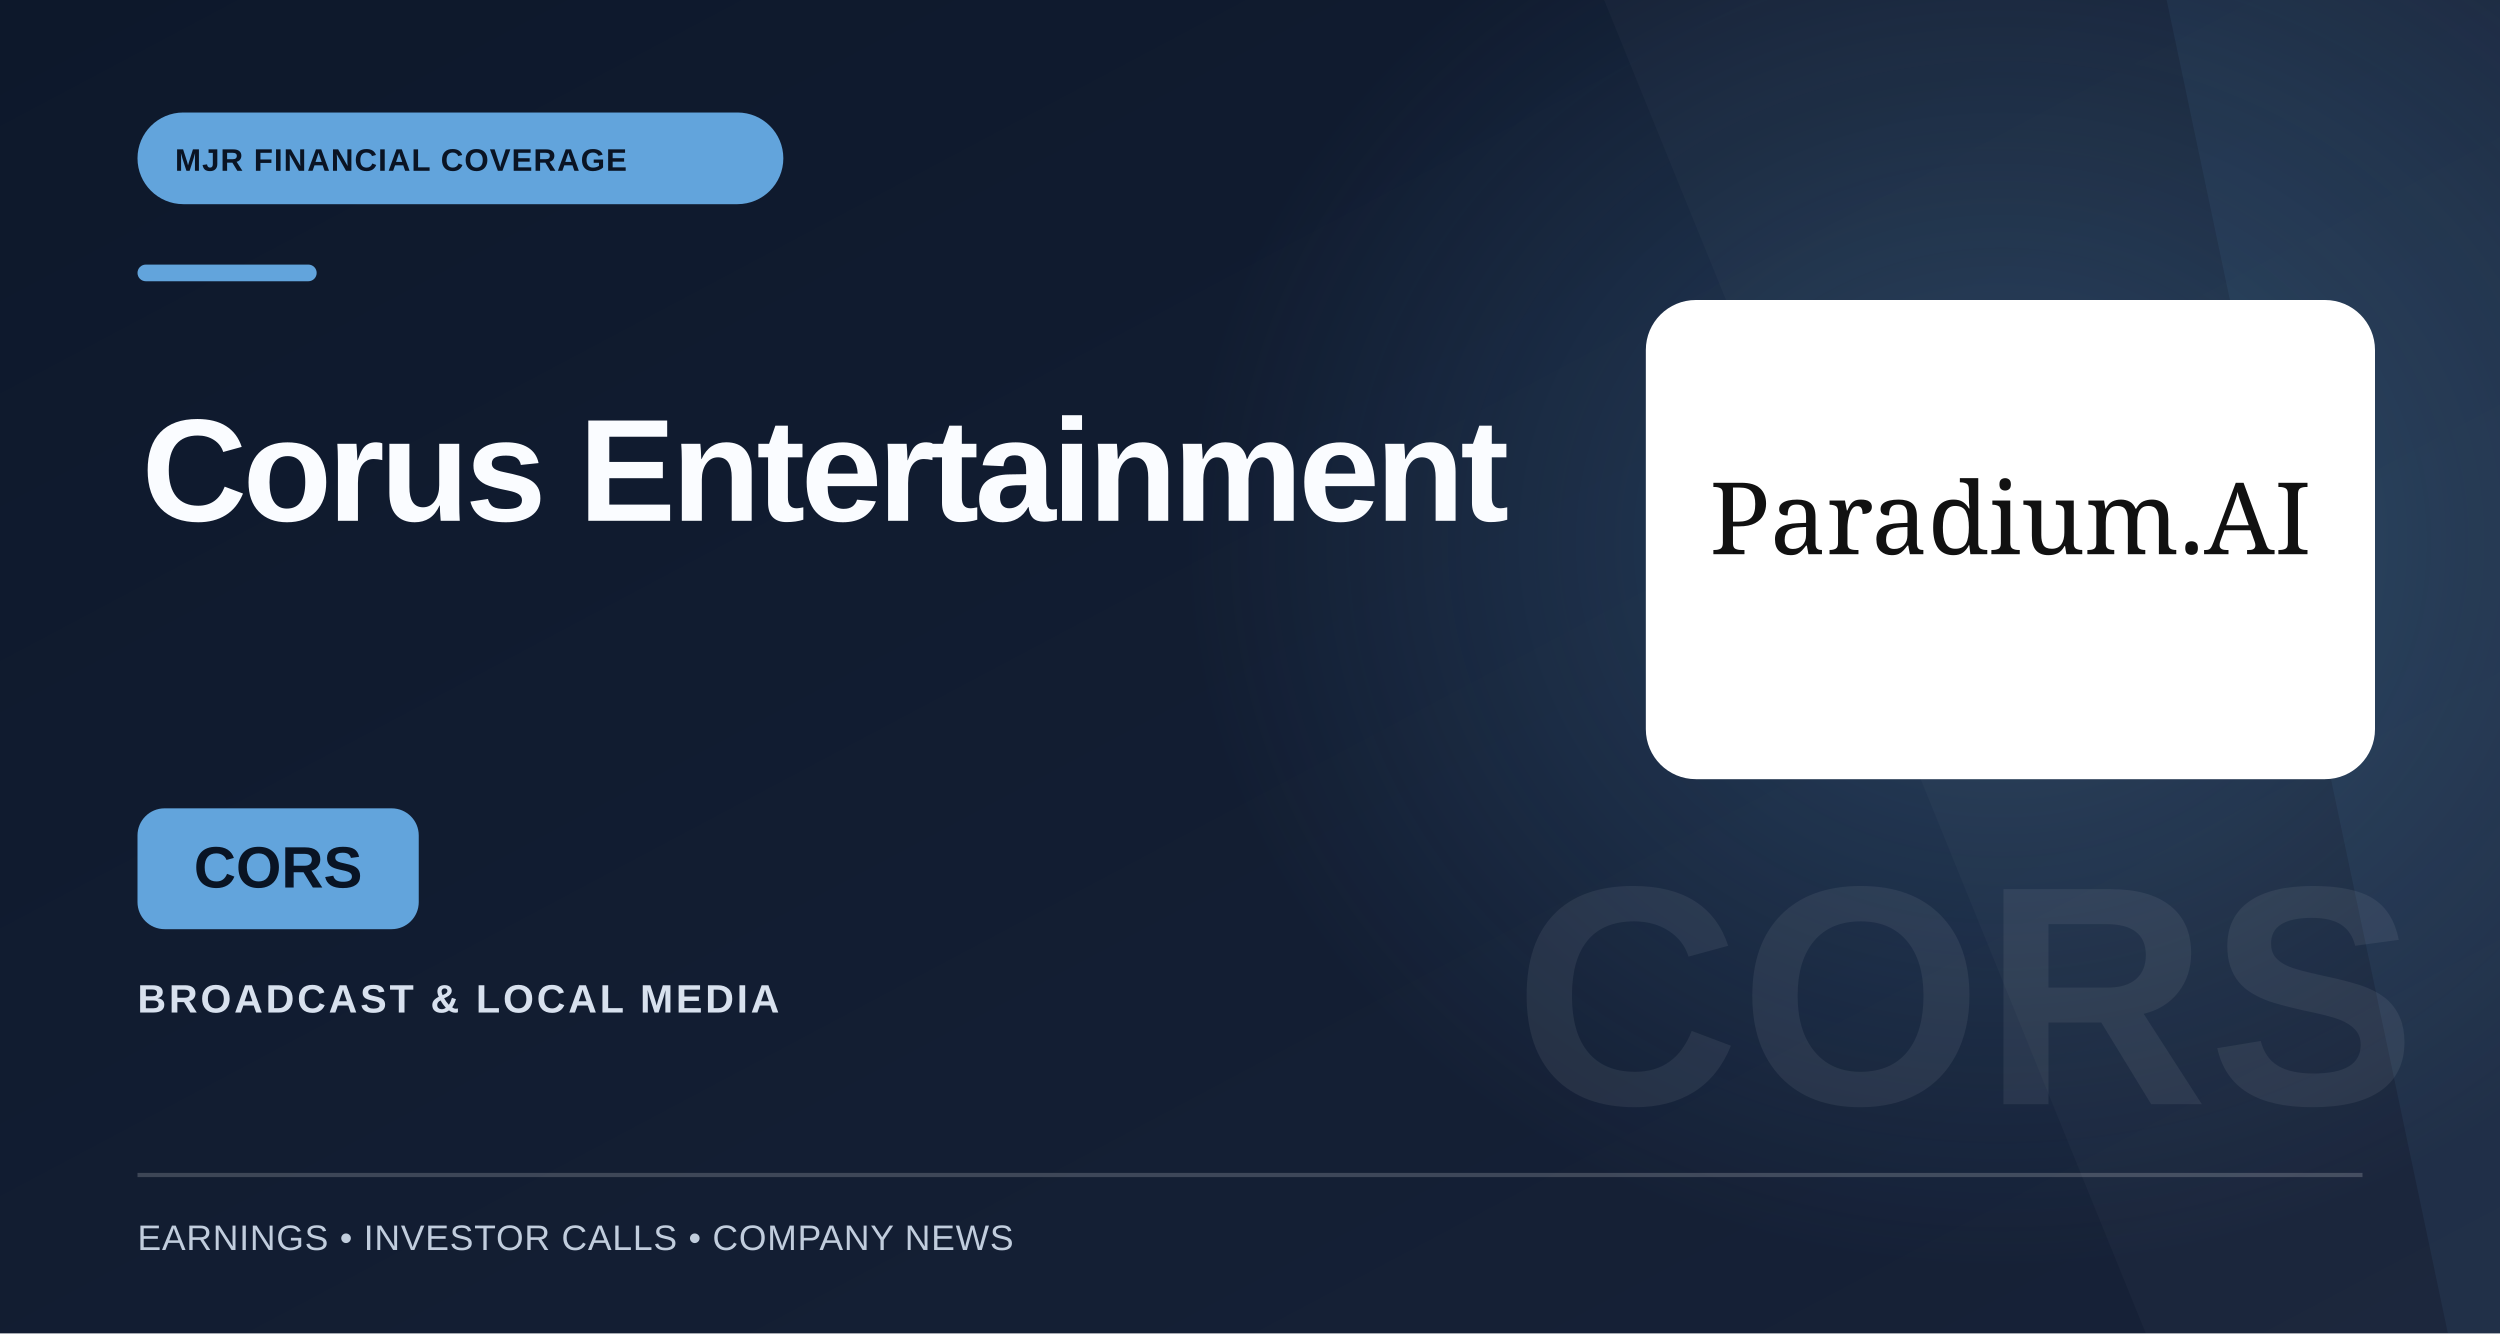
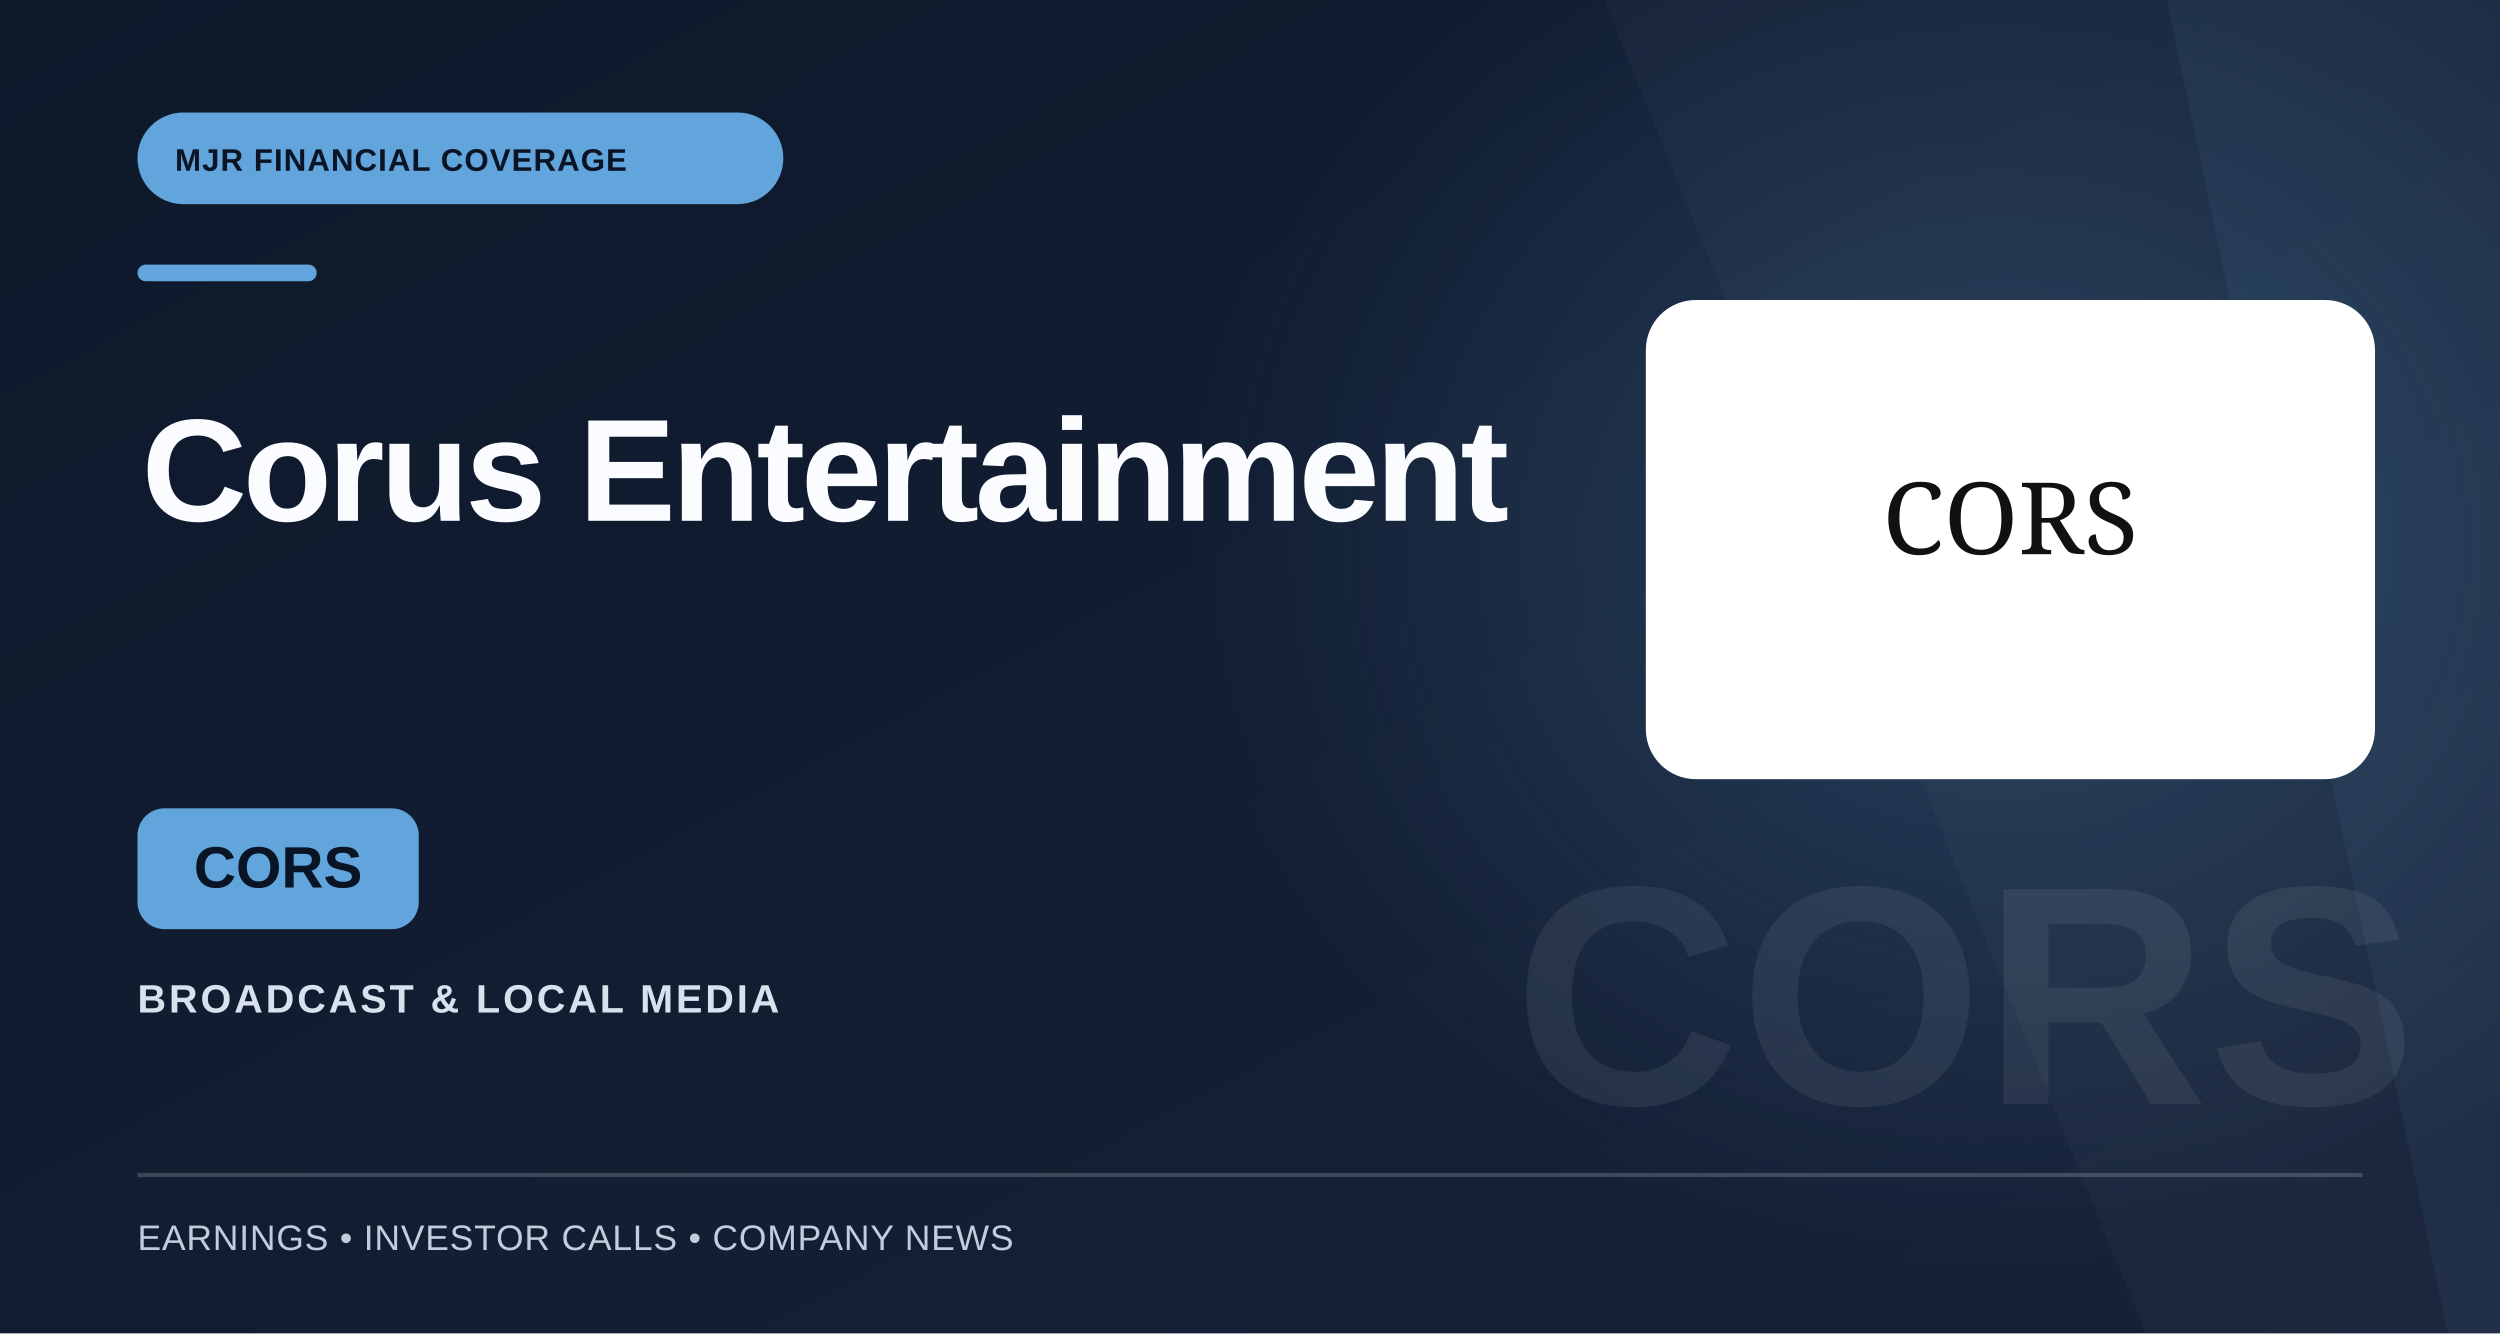
<svg xmlns="http://www.w3.org/2000/svg" width="1200" height="640" viewBox="0 0 1200 640" role="img" aria-labelledby="title desc">
  <defs>
    <linearGradient id="bg" x1="0" x2="1" y1="0" y2="1">
      <stop offset="0" stop-color="#0d182b" />
      <stop offset="1" stop-color="#172238" />
    </linearGradient>
    <radialGradient id="glow">
      <stop offset="0" stop-color="#62A4DC" stop-opacity=".26" />
      <stop offset="1" stop-color="#62A4DC" stop-opacity="0" />
    </radialGradient>
    <style>.title{font-family:Arial,Helvetica,sans-serif;font-weight:700;letter-spacing:-2px;fill:#fafcff}.label{font-family:Arial,Helvetica,sans-serif;font-weight:700}</style>
  </defs>
  <rect width="1200" height="640" fill="url(#bg)" />
  <ellipse cx="960" cy="260" rx="390" ry="350" fill="url(#glow)" />
  <path d="M770 0h430v640h-170z" fill="#fff" opacity=".025" />
  <path d="M1040 0h160v640h-25z" fill="#62A4DC" opacity=".075" />
  <rect x="790" y="144" width="350" height="230" rx="24" fill="#ffffff" />
-   <text x="965" y="266" text-anchor="middle" font-family="Georgia,serif" font-size="48px" fill="#111">Paradium.AI</text>
+   <text x="965" y="266" text-anchor="middle" font-family="Georgia,serif" font-size="48px" fill="#111">CORS</text>
  <text x="1160" y="530" text-anchor="end" class="label" font-size="150px" fill="#fff" opacity=".07">CORS</text>
  <rect x="66" y="54" width="310" height="44" rx="22" fill="#62A4DC" />
  <text x="84" y="82" class="label" font-size="15px" letter-spacing=".5" fill="#0a1424">MJR FINANCIAL COVERAGE</text>
  <rect x="66" y="127" width="86" height="8" rx="4" fill="#62A4DC" />
  <text x="68" y="250" class="title" font-size="70px">Corus Entertainment</text>
  <rect x="66" y="388" width="135" height="58" rx="13" fill="#62A4DC" />
  <text x="133.5" y="426" text-anchor="middle" class="label" font-size="28px" fill="#091424">CORS</text>
  <text x="66" y="486" class="label" font-size="19px" letter-spacing="1.4" fill="#d8e1ee">BROADCAST &amp; LOCAL MEDIA</text>
  <path d="M66 564H1134" stroke="#fff" stroke-opacity=".18" stroke-width="2" />
  <text x="66" y="600" font-family="Arial,Helvetica,sans-serif" font-size="17px" letter-spacing=".4" fill="#c1cddd">EARNINGS  •  INVESTOR CALLS  •  COMPANY NEWS</text>
</svg>
